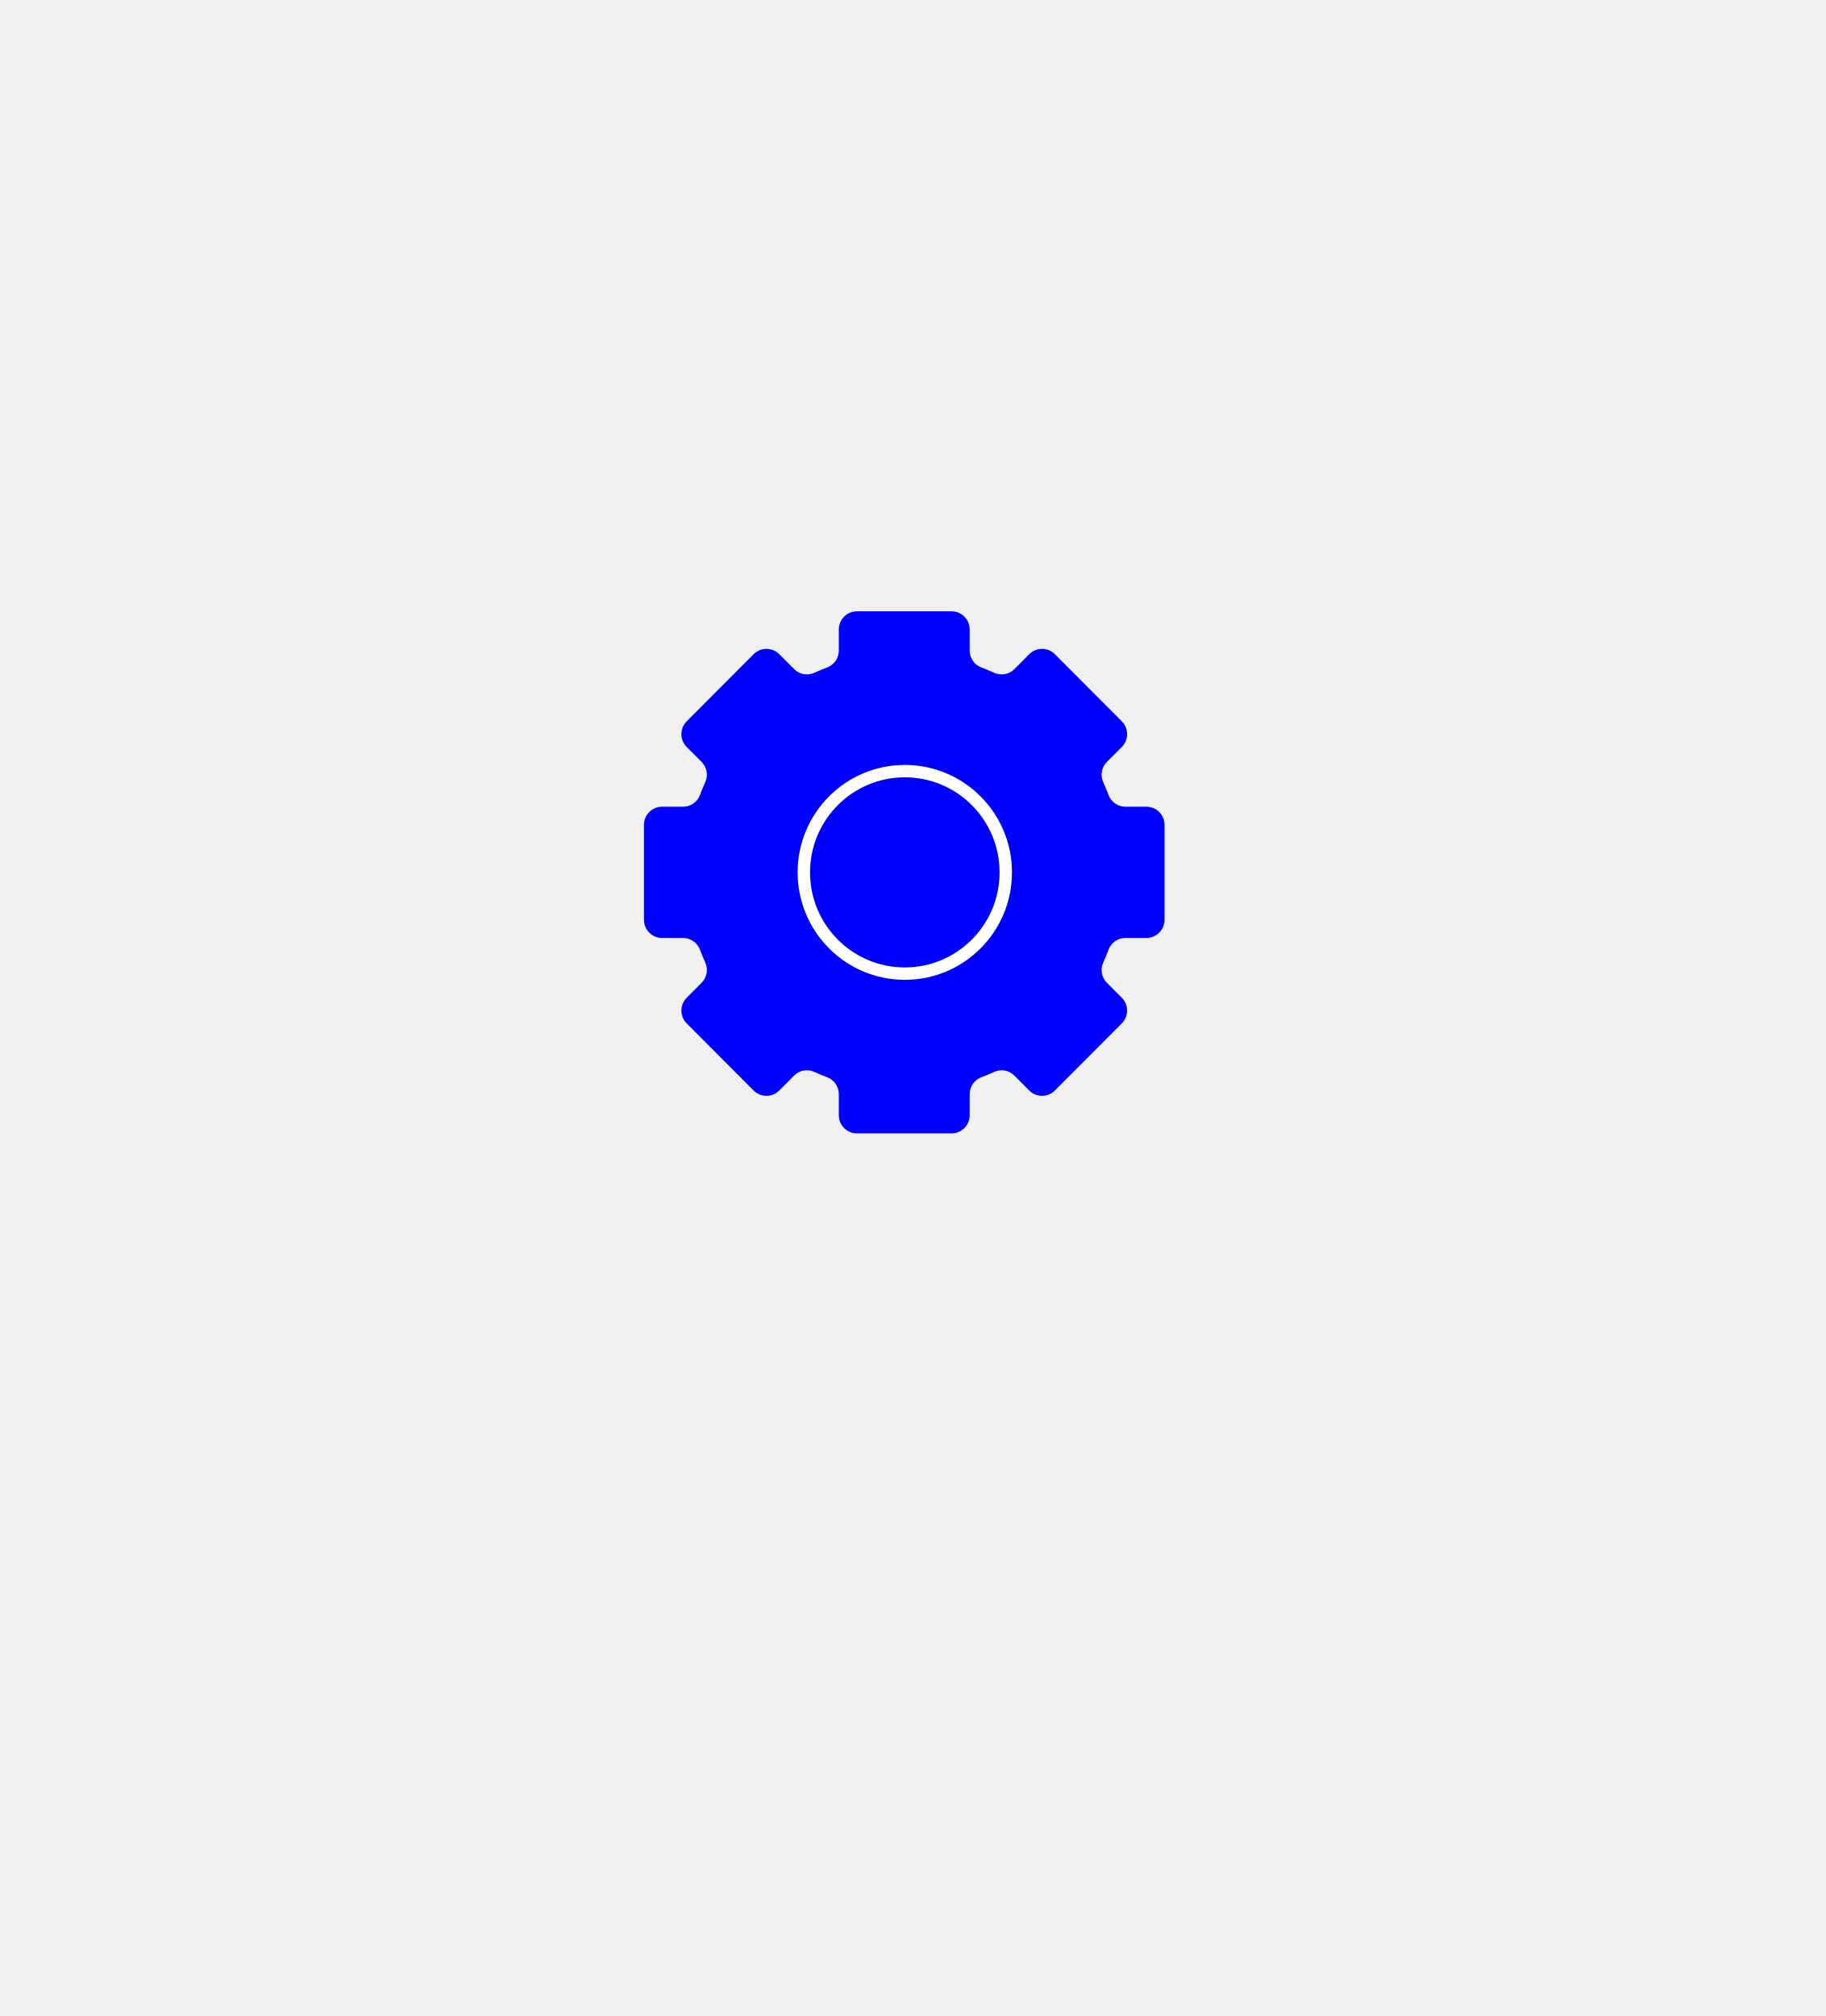
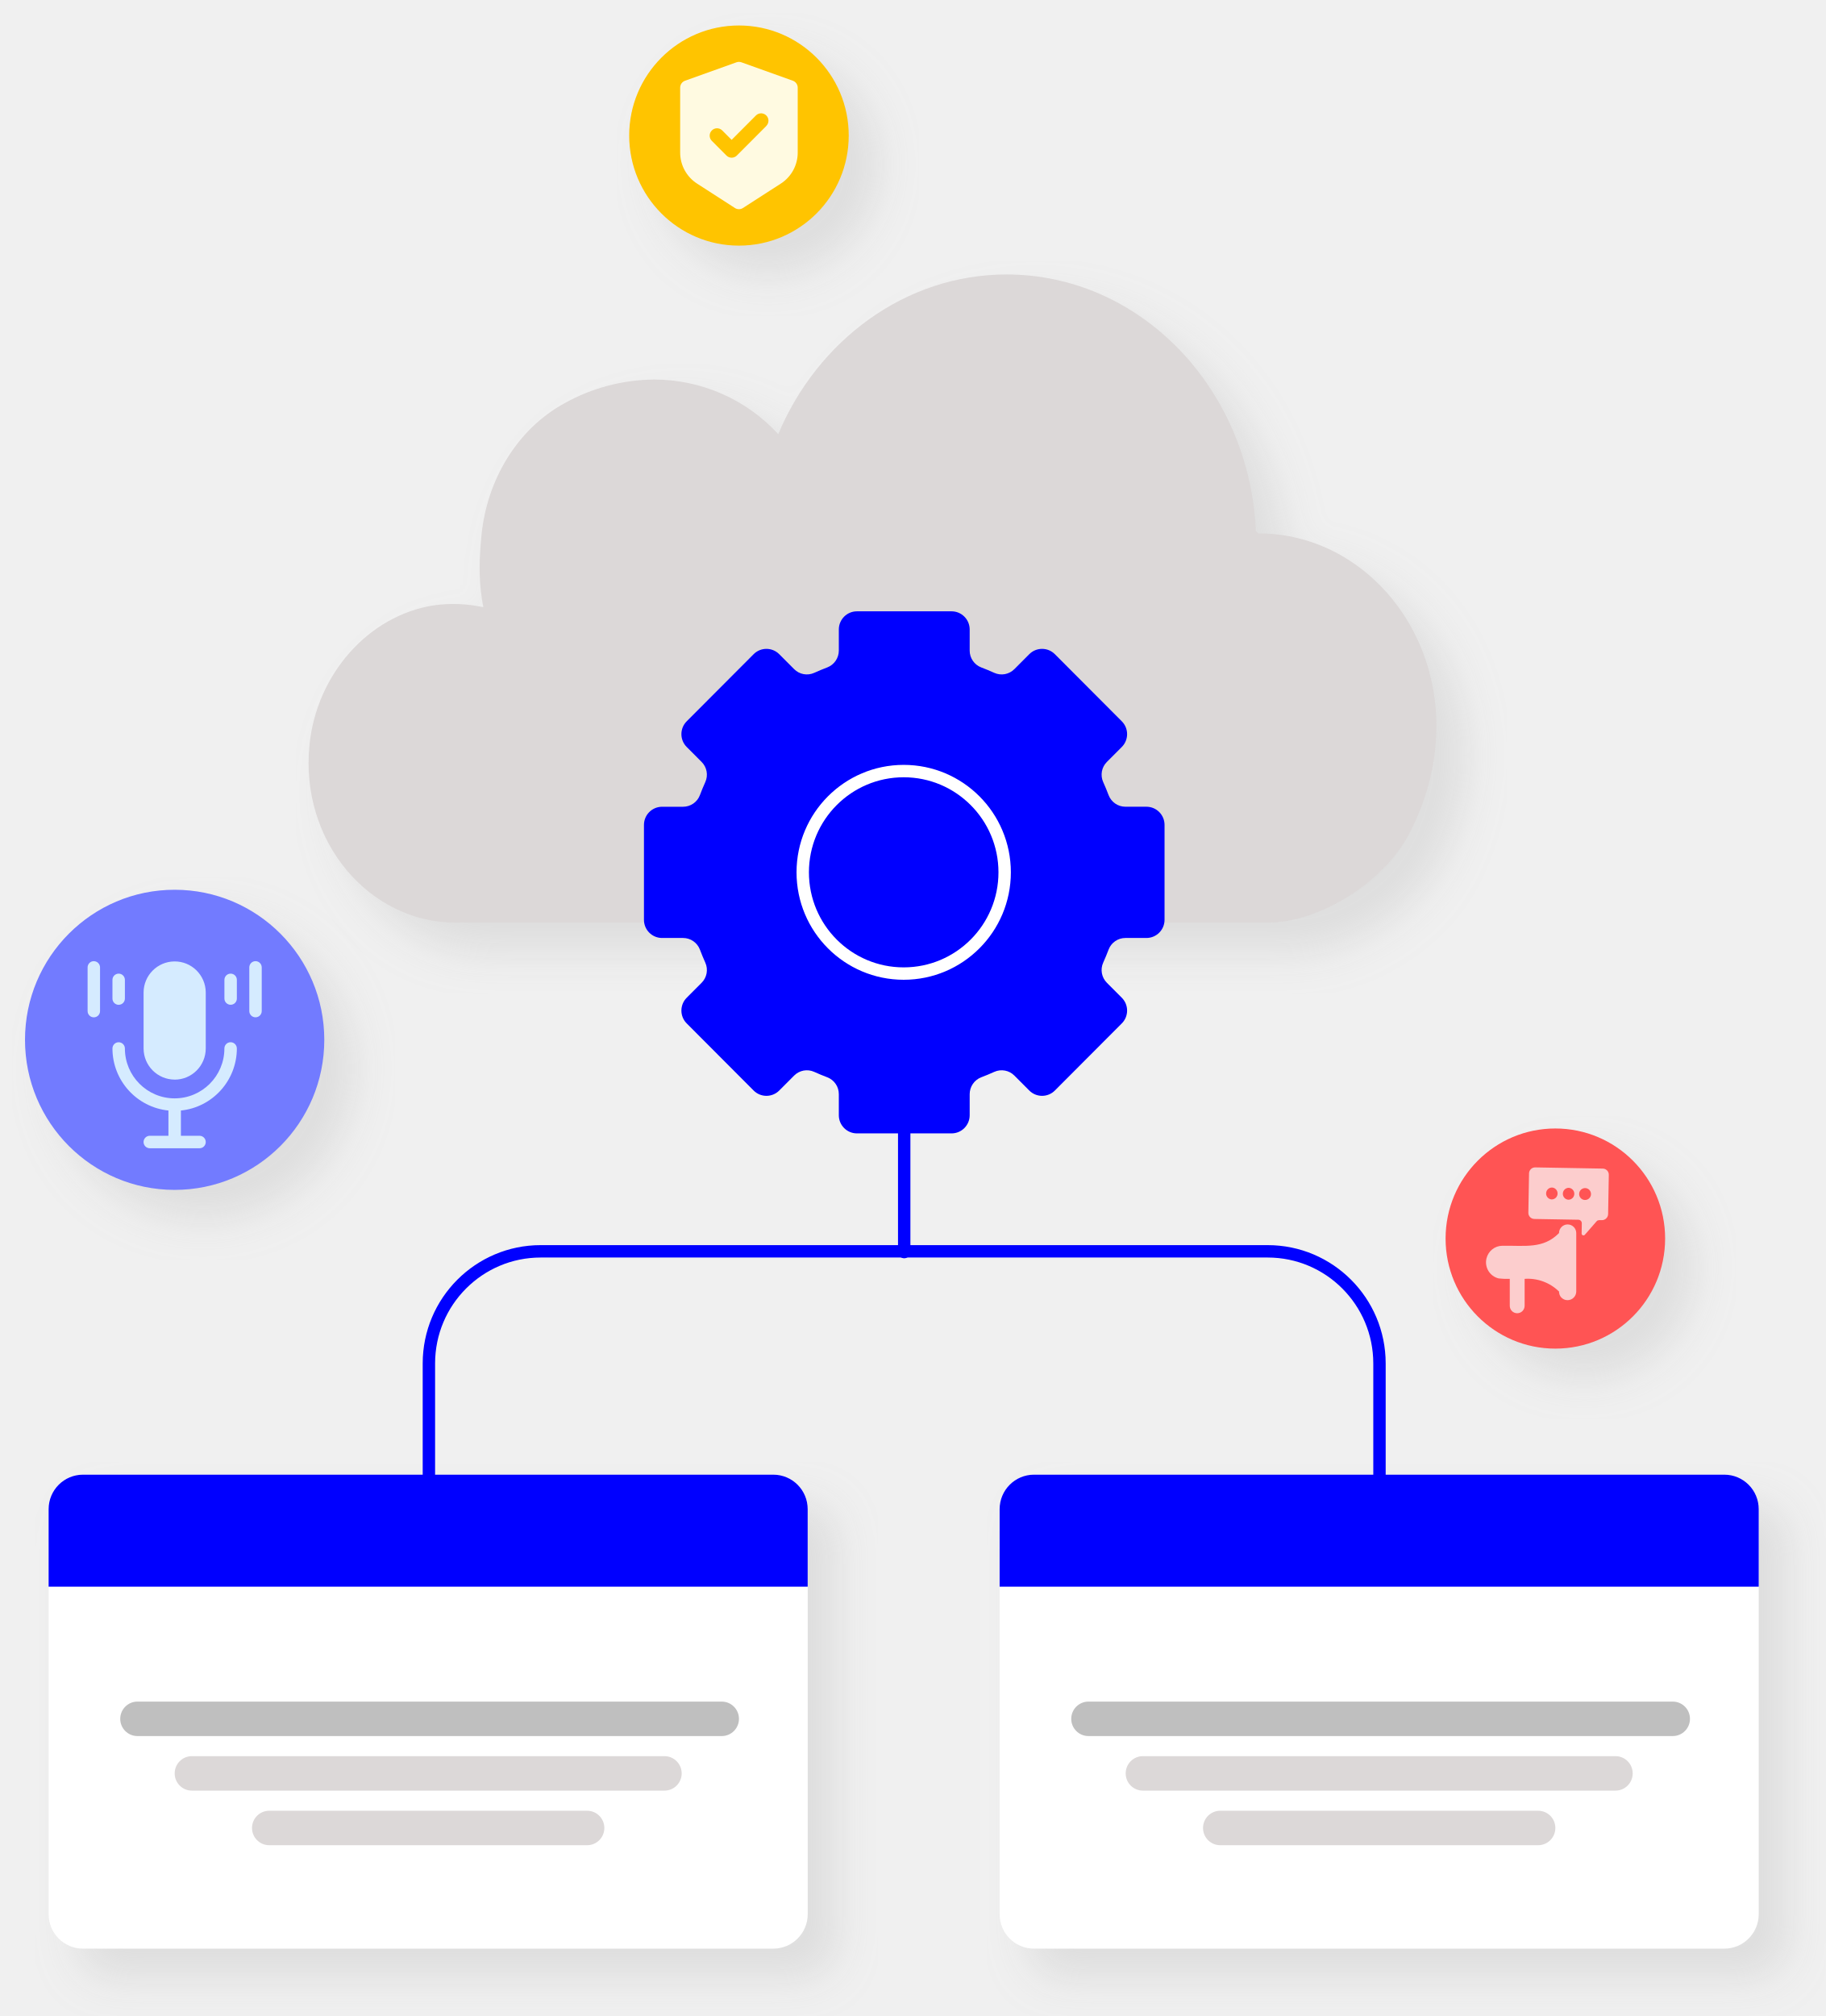
<svg xmlns="http://www.w3.org/2000/svg" width="442" height="488" viewBox="0 0 442 488" fill="none">
  <g clip-path="url(#clip0_718_4535)">
-     <path d="M218.935 248.8V303.081" stroke="url(#paint0_linear_718_4535)" stroke-width="3" stroke-linecap="round" stroke-linejoin="round" />
-     <path d="M103.848 357.189V330.044C103.848 315.05 115.975 302.9 130.925 302.9H306.937C321.895 302.9 334.013 315.057 334.013 330.044V357.189" stroke="url(#paint1_linear_718_4535)" stroke-width="3" stroke-linecap="round" stroke-linejoin="round" />
-     <path d="M155.921 199.682L155.921 222.655C155.921 225.081 157.885 227.05 160.305 227.05L165.389 227.05C167.195 227.05 168.813 228.158 169.463 229.845C169.867 230.924 170.308 231.981 170.777 233.024C171.521 234.682 171.16 236.629 169.874 237.904L166.27 241.517C164.559 243.233 164.559 246.013 166.27 247.729L182.477 263.976C184.189 265.692 186.962 265.692 188.674 263.976L192.278 260.363C193.556 259.074 195.492 258.712 197.145 259.458C198.185 259.929 199.24 260.37 200.316 260.776C201.999 261.42 203.111 263.049 203.104 264.859L203.104 269.957C203.104 272.382 205.068 274.352 207.488 274.352L230.404 274.352C232.823 274.352 234.788 272.382 234.788 269.957L234.788 264.859C234.788 263.049 235.893 261.428 237.575 260.776C238.652 260.37 239.706 259.929 240.746 259.458C242.4 258.712 244.343 259.074 245.614 260.363L249.218 263.976C250.929 265.692 253.703 265.692 255.414 263.976L271.621 247.729C273.333 246.013 273.333 243.233 271.621 241.517L268.017 237.904C266.732 236.622 266.37 234.682 267.114 233.024C267.584 231.981 268.024 230.924 268.429 229.845C269.072 228.151 270.697 227.043 272.502 227.043L277.587 227.043C280.006 227.043 281.97 225.074 281.97 222.648L281.97 199.675C281.97 197.249 280.006 195.28 277.587 195.28L272.502 195.28C270.697 195.28 269.079 194.172 268.429 192.485C268.024 191.406 267.584 190.349 267.114 189.306C266.37 187.648 266.732 185.701 268.017 184.426L271.621 180.813C273.333 179.097 273.333 176.317 271.621 174.601L255.414 158.354C253.703 156.638 250.929 156.638 249.218 158.354L245.614 161.967C244.335 163.256 242.4 163.618 240.746 162.872C239.706 162.401 238.652 161.959 237.575 161.554C235.893 160.91 234.78 159.281 234.788 157.47L234.788 152.373C234.788 149.948 232.823 147.978 230.404 147.978L207.488 147.978C205.068 147.978 203.104 149.948 203.104 152.373L203.104 157.47C203.104 159.281 201.999 160.902 200.316 161.554C199.24 161.959 198.185 162.401 197.145 162.872C195.492 163.618 193.549 163.256 192.278 161.967L188.674 158.354C186.962 156.638 184.189 156.638 182.477 158.354L166.27 174.601C164.559 176.317 164.559 179.097 166.27 180.813L169.874 184.426C171.16 185.708 171.521 187.648 170.777 189.306C170.308 190.349 169.867 191.406 169.463 192.485C168.82 194.172 167.195 195.287 165.389 195.28L160.305 195.28C157.885 195.28 155.921 197.249 155.921 199.675" fill="#0000FF" />
-     <path d="M219.08 186.663C205.579 186.663 194.633 197.636 194.633 211.172C194.633 224.708 205.579 235.681 219.08 235.681C232.582 235.681 243.528 224.708 243.528 211.172C243.528 197.636 232.582 186.663 219.08 186.663Z" stroke="white" stroke-width="3" stroke-linecap="round" stroke-linejoin="round" />
+     <g filter="url(#filter0_d_718_4535)">
+       <path d="M417.517 356.964H250.359C245.764 356.964 242.039 360.698 242.039 365.305V463.354C242.039 467.96 245.764 471.695 250.359 471.695H417.517C422.112 471.695 425.837 467.96 425.837 463.354V365.305C425.837 360.698 422.112 356.964 417.517 356.964Z" fill="white" />
+     </g>
+     <path d="M263.539 411.896H405.03C407.327 411.896 409.19 413.765 409.19 416.067C409.19 418.369 407.327 420.237 405.03 420.237H263.539C261.243 420.237 259.379 418.369 259.379 416.067C259.379 413.765 261.243 411.896 263.539 411.896Z" fill="#BFBFBF" />
+     <path d="M276.72 425.103H391.163C393.46 425.103 395.323 426.971 395.323 429.273C395.323 431.576 393.46 433.444 391.163 433.444H276.72C274.423 433.444 272.56 431.576 272.56 429.273C272.56 426.971 274.423 425.103 276.72 425.103Z" fill="#DCD8D8" />
+     <path d="M295.447 438.316H372.436C374.733 438.316 376.596 440.184 376.596 442.487C376.596 444.789 374.733 446.657 372.436 446.657H295.447C293.15 446.657 291.287 444.789 291.287 442.487C291.287 440.184 293.15 438.316 295.447 438.316Z" fill="#DCD8D8" />
+     <path d="M250.366 356.964H417.517C422.111 356.964 425.837 360.7 425.837 365.305V384.079H242.039V365.305C242.039 360.7 245.766 356.964 250.359 356.964H250.366Z" fill="#0000FF" />
+     <g filter="url(#filter1_d_718_4535)">
+       <path d="M187.251 356.964H20.093C15.498 356.964 11.773 360.698 11.773 365.305V463.354C11.773 467.96 15.498 471.695 20.093 471.695H187.251C191.846 471.695 195.571 467.96 195.571 463.354V365.305C195.571 360.698 191.846 356.964 187.251 356.964Z" fill="white" />
+     </g>
+     <path d="M33.273 411.896H174.764C177.06 411.896 178.924 413.765 178.924 416.067C178.924 418.369 177.06 420.237 174.764 420.237H33.273C30.976 420.237 29.113 418.369 29.113 416.067C29.113 413.765 30.976 411.896 33.273 411.896Z" fill="#BFBFBF" />
+     <path d="M46.454 425.103H160.897C163.194 425.103 165.057 426.971 165.057 429.273C165.057 431.576 163.194 433.444 160.897 433.444H46.454C44.157 433.444 42.294 431.576 42.294 429.273C42.294 426.971 44.157 425.103 46.454 425.103Z" fill="#DCD8D8" />
+     <path d="M65.181 438.316H142.17C144.466 438.316 146.33 440.184 146.33 442.487C146.33 444.789 144.466 446.657 142.17 446.657H65.181C62.884 446.657 61.021 444.789 61.021 442.487C61.021 440.184 62.884 438.316 65.181 438.316Z" fill="#DCD8D8" />
+     <path d="M20.093 356.964H187.244C191.837 356.964 195.564 360.7 195.564 365.305V384.079H11.773V365.305C11.773 360.7 15.499 356.964 20.093 356.964Z" fill="#0000FF" />
+     <path d="M218.935 248.8V303.081" stroke="#0000FF" stroke-width="3" stroke-linecap="round" stroke-linejoin="round" />
+     <path d="M103.848 357.189V330.044C103.848 315.05 115.975 302.9 130.925 302.9H306.937C321.895 302.9 334.013 315.057 334.013 330.044V357.189" stroke="#0000FF" stroke-width="3" stroke-linecap="round" stroke-linejoin="round" />
+     <g filter="url(#filter2_d_718_4535)">
+       <path d="M289.965 223.343H306.793C319.684 223.343 335.45 213.409 341.582 201.13C359.529 165.261 336.006 129.11 304.684 129.11L304.106 128.567C302.495 93.944 276.076 66.438 243.706 66.438C219.223 66.438 197.939 82.41 188.442 105.087C180.7 96.666 169.794 91.873 158.369 91.873C150.807 91.931 143.375 93.893 136.76 97.571C125.341 103.754 117.852 116.056 116.552 129.805C115.902 136.633 115.974 141.65 117.029 146.979C113.056 146.118 108.961 145.966 104.939 146.545C89.194 149.057 76.7 163.161 74.938 180.27C72.54 203.584 89.324 223.336 110.355 223.336H167.173" fill="#DCD8D8" />
+     </g>
+     <path d="M281.97 222.648V199.675C281.97 197.249 280.006 195.28 277.586 195.28H272.502C270.696 195.28 269.079 194.172 268.429 192.485C268.024 191.406 267.584 190.349 267.114 189.306C266.37 187.648 266.731 185.701 268.017 184.426L271.621 180.814C273.333 179.098 273.333 176.317 271.621 174.601L255.414 158.354C253.703 156.638 250.929 156.638 249.218 158.354L245.614 161.967C244.335 163.256 242.4 163.618 240.746 162.872C239.706 162.401 238.651 161.96 237.575 161.554C235.893 160.91 234.78 159.281 234.788 157.471V152.373C234.788 149.948 232.823 147.979 230.404 147.979H207.488C205.068 147.979 203.104 149.948 203.104 152.373V157.471C203.104 159.281 201.999 160.903 200.316 161.554C199.24 161.96 198.185 162.401 197.145 162.872C195.491 163.618 193.549 163.256 192.278 161.967L188.674 158.354C186.962 156.638 184.189 156.638 182.477 158.354L166.27 174.601C164.559 176.317 164.559 179.098 166.27 180.814L169.874 184.426C171.16 185.708 171.521 187.648 170.777 189.306C170.308 190.349 169.867 191.406 169.463 192.485C168.82 194.179 167.195 195.287 165.389 195.287H160.305C157.885 195.287 155.921 197.256 155.921 199.682V222.656C155.921 225.081 157.885 227.05 160.305 227.05H165.389C167.195 227.05 168.813 228.158 169.463 229.845C169.867 230.924 170.308 231.981 170.777 233.024C171.521 234.682 171.16 236.629 169.874 237.904L166.27 241.517C164.559 243.233 164.559 246.013 166.27 247.729L182.477 263.976C184.189 265.692 186.962 265.692 188.674 263.976L192.278 260.363C193.556 259.075 195.491 258.713 197.145 259.458C198.185 259.929 199.24 260.371 200.316 260.776C201.999 261.42 203.111 263.049 203.104 264.86V269.957C203.104 272.382 205.068 274.352 207.488 274.352H230.404C232.823 274.352 234.788 272.382 234.788 269.957V264.86C234.788 263.049 235.893 261.428 237.575 260.776C238.651 260.371 239.706 259.929 240.746 259.458C242.4 258.713 244.343 259.075 245.614 260.363L249.218 263.976C250.929 265.692 253.703 265.692 255.414 263.976L271.621 247.729C273.333 246.013 273.333 243.233 271.621 241.517L268.017 237.904C266.731 236.622 266.37 234.682 267.114 233.024C267.584 231.981 268.024 230.924 268.429 229.845C269.071 228.158 270.696 227.043 272.502 227.05H277.586C280.006 227.05 281.97 225.081 281.97 222.656" fill="#0000FF" />
+     <path d="M218.811 235.667C232.313 235.667 243.258 224.694 243.258 211.158C243.258 197.622 232.313 186.649 218.811 186.649C205.309 186.649 194.364 197.622 194.364 211.158C194.364 224.694 205.309 235.667 218.811 235.667Z" stroke="white" stroke-width="3" stroke-linecap="round" stroke-linejoin="round" />
+     <g filter="url(#filter3_d_718_4535)">
+       <path d="M42.287 288.029C62.298 288.029 78.52 271.765 78.52 251.704C78.52 231.642 62.298 215.379 42.287 215.379C22.275 215.379 6.053 231.642 6.053 251.704C6.053 271.765 22.275 288.029 42.287 288.029Z" fill="#727BFF" />
+     </g>
+     <path d="M57.351 253.796C57.337 261.551 51.479 268.038 43.788 268.82C43.788 268.849 43.802 268.863 43.802 268.892V274.931H48.316C49.147 274.931 49.818 275.604 49.818 276.444C49.818 277.277 49.147 277.95 48.316 277.95H36.269C35.439 277.95 34.76 277.277 34.76 276.444C34.76 275.611 35.431 274.931 36.262 274.931H40.783V268.892C40.783 268.892 40.798 268.849 40.798 268.82C33.106 268.038 27.241 261.558 27.227 253.803C27.227 252.971 27.899 252.29 28.729 252.29C29.56 252.29 30.239 252.964 30.239 253.796C30.239 260.465 35.634 265.873 42.285 265.873C48.937 265.873 54.332 260.465 54.332 253.796C54.332 252.964 55.004 252.283 55.834 252.283C56.665 252.283 57.344 252.956 57.344 253.789L57.351 253.796ZM28.736 243.225C29.567 243.225 30.239 242.552 30.239 241.719V237.194C30.239 236.361 29.567 235.681 28.736 235.681C27.906 235.681 27.227 236.354 27.227 237.187V241.719C27.227 242.552 27.899 243.225 28.736 243.233V243.225ZM22.713 232.662C21.883 232.662 21.211 233.342 21.211 234.175V244.746C21.211 245.578 21.883 246.259 22.713 246.259C23.544 246.259 24.223 245.586 24.223 244.753V234.182C24.223 233.349 23.551 232.669 22.72 232.669L22.713 232.662ZM61.865 232.662C61.034 232.662 60.363 233.342 60.363 234.175V244.746C60.363 245.578 61.034 246.252 61.872 246.252C62.703 246.252 63.374 245.578 63.374 244.746V234.175C63.374 233.342 62.703 232.662 61.872 232.662H61.865ZM55.842 235.681C55.011 235.681 54.339 236.354 54.339 237.187V241.712C54.339 242.545 55.011 243.218 55.849 243.218C56.679 243.218 57.351 242.545 57.351 241.712V237.187C57.351 236.354 56.679 235.681 55.849 235.681H55.842ZM42.293 261.341C46.453 261.341 49.818 257.959 49.818 253.789V240.199C49.775 236.028 46.373 232.683 42.22 232.727C38.118 232.763 34.803 236.094 34.767 240.199V253.782C34.767 257.952 38.14 261.326 42.3 261.333L42.293 261.341Z" fill="#D5EBFF" />
+     <g filter="url(#filter4_d_718_4535)">
+       <path d="M376.596 326.453C391.274 326.453 403.174 314.524 403.174 299.809C403.174 285.093 391.274 273.164 376.596 273.164C361.917 273.164 350.018 285.093 350.018 299.809C350.018 314.524 361.917 326.453 376.596 326.453Z" fill="#FF5454" />
+     </g>
+     <path d="M389.538 284.372L389.372 293.893C389.351 294.711 388.679 295.363 387.863 295.356C387.451 295.356 386.866 295.262 386.584 295.631L383.732 298.896C383.573 299.077 383.291 299.099 383.111 298.94C383.009 298.853 382.959 298.73 382.959 298.599L383.002 296.116C383.009 295.653 382.641 295.262 382.172 295.254L371.504 295.066C370.696 295.052 370.046 294.378 370.06 293.567L370.226 284.032C370.241 283.221 370.912 282.569 371.721 282.584L388.094 282.873C388.903 282.888 389.553 283.561 389.538 284.372ZM375.773 287.456C374.978 287.464 374.343 288.123 374.357 288.919C374.364 289.679 374.964 290.302 375.722 290.338C376.517 290.331 377.152 289.672 377.138 288.876C377.131 288.115 376.531 287.493 375.773 287.456ZM379.824 287.529C379.03 287.536 378.394 288.195 378.409 288.991C378.416 289.752 379.016 290.374 379.774 290.411C380.568 290.403 381.204 289.744 381.189 288.948C381.182 288.188 380.583 287.565 379.824 287.529ZM383.869 287.594C383.074 287.551 382.396 288.159 382.359 288.955C382.316 289.752 382.923 290.432 383.717 290.468C384.512 290.512 385.191 289.904 385.227 289.107C385.227 289.093 385.227 289.071 385.227 289.057C385.241 288.282 384.642 287.63 383.862 287.594H383.869Z" fill="#FCCDCD" />
+     <path d="M378.061 314.108C377.686 313.717 377.483 313.189 377.491 312.638C375.281 310.459 372.247 309.344 369.156 309.561V316.085C369.156 317.084 368.347 317.888 367.358 317.888C366.361 317.888 365.56 317.077 365.56 316.085V309.561C364.664 309.598 363.768 309.561 362.873 309.46C360.728 308.946 359.399 306.781 359.919 304.623C360.345 302.842 361.92 301.575 363.747 301.553C369.351 301.474 373.641 302.364 377.483 298.484C377.483 297.332 378.415 296.391 379.571 296.391C380.719 296.391 381.658 297.325 381.658 298.484V312.631C381.643 313.797 380.697 314.731 379.535 314.724C378.986 314.724 378.466 314.499 378.076 314.108H378.061Z" fill="#FCCDCD" />
+     <g filter="url(#filter5_d_718_4535)">
+       <path d="M178.923 59.458C193.601 59.458 205.501 47.529 205.501 32.813C205.501 18.098 193.601 6.169 178.923 6.169C164.244 6.169 152.345 18.098 152.345 32.813C152.345 47.529 164.244 59.458 178.923 59.458Z" fill="#FFC400" />
+     </g>
+     <path fill-rule="evenodd" clip-rule="evenodd" d="M178.324 15.082C178.714 14.944 179.132 14.944 179.522 15.082L191.974 19.542C192.681 19.795 193.151 20.468 193.151 21.221V36.94C193.151 39.974 191.612 42.798 189.063 44.441L179.876 50.357C179.291 50.733 178.54 50.733 177.955 50.357L168.776 44.441C166.234 42.798 164.688 39.974 164.688 36.94V21.221C164.688 20.468 165.157 19.795 165.865 19.542L178.316 15.082H178.324ZM185.517 30.504C186.225 29.823 186.254 28.694 185.575 27.984C184.896 27.274 183.769 27.245 183.061 27.926C183.04 27.948 183.025 27.962 183.004 27.984L177.146 33.856L174.85 31.553C174.142 30.866 173.015 30.887 172.336 31.597C171.665 32.292 171.665 33.385 172.336 34.08L175.897 37.65C176.59 38.345 177.717 38.345 178.41 37.65L185.524 30.518L185.517 30.504Z" fill="#FFFAE1" />
  </g>
  <defs>
-     <linearGradient id="paint0_linear_718_4535" x1="219.435" y1="248.8" x2="219.435" y2="266.083" gradientUnits="userSpaceOnUse">
-       <stop stop-color="#0000FF" />
-       <stop offset="1" stop-color="#0000FF" stop-opacity="0" />
-     </linearGradient>
-     <linearGradient id="paint1_linear_718_4535" x1="218.931" y1="265.359" x2="218.931" y2="295.769" gradientUnits="userSpaceOnUse">
-       <stop stop-color="#0000FF" />
-       <stop offset="1" stop-color="#0000FF" stop-opacity="0" />
-     </linearGradient>
+     <filter id="filter0_d_718_4535" x="239.039" y="353.964" width="203.798" height="134.73" filterUnits="userSpaceOnUse" color-interpolation-filters="sRGB">
+       <feFlood flood-opacity="0" result="BackgroundImageFix" />
+       <feColorMatrix in="SourceAlpha" type="matrix" values="0 0 0 0 0 0 0 0 0 0 0 0 0 0 0 0 0 0 127 0" result="hardAlpha" />
+       <feOffset dx="7" dy="7" />
+       <feGaussianBlur stdDeviation="5" />
+       <feColorMatrix type="matrix" values="0 0 0 0 0.659 0 0 0 0 0.659 0 0 0 0 0.659 0 0 0 0.25 0" />
+       <feBlend mode="normal" in2="BackgroundImageFix" result="effect1_dropShadow_718_4535" />
+       <feBlend mode="normal" in="SourceGraphic" in2="effect1_dropShadow_718_4535" result="shape" />
+     </filter>
+     <filter id="filter1_d_718_4535" x="8.773" y="353.964" width="203.798" height="134.73" filterUnits="userSpaceOnUse" color-interpolation-filters="sRGB">
+       <feFlood flood-opacity="0" result="BackgroundImageFix" />
+       <feColorMatrix in="SourceAlpha" type="matrix" values="0 0 0 0 0 0 0 0 0 0 0 0 0 0 0 0 0 0 127 0" result="hardAlpha" />
+       <feOffset dx="7" dy="7" />
+       <feGaussianBlur stdDeviation="5" />
+       <feColorMatrix type="matrix" values="0 0 0 0 0.659 0 0 0 0 0.659 0 0 0 0 0.659 0 0 0 0.25 0" />
+       <feBlend mode="normal" in2="BackgroundImageFix" result="effect1_dropShadow_718_4535" />
+       <feBlend mode="normal" in="SourceGraphic" in2="effect1_dropShadow_718_4535" result="shape" />
+     </filter>
+     <filter id="filter2_d_718_4535" x="71.709" y="63.438" width="293.094" height="176.906" filterUnits="userSpaceOnUse" color-interpolation-filters="sRGB">
+       <feFlood flood-opacity="0" result="BackgroundImageFix" />
+       <feColorMatrix in="SourceAlpha" type="matrix" values="0 0 0 0 0 0 0 0 0 0 0 0 0 0 0 0 0 0 127 0" result="hardAlpha" />
+       <feOffset dx="7" dy="7" />
+       <feGaussianBlur stdDeviation="5" />
+       <feColorMatrix type="matrix" values="0 0 0 0 0.659 0 0 0 0 0.659 0 0 0 0 0.659 0 0 0 0.25 0" />
+       <feBlend mode="normal" in2="BackgroundImageFix" result="effect1_dropShadow_718_4535" />
+       <feBlend mode="normal" in="SourceGraphic" in2="effect1_dropShadow_718_4535" result="shape" />
+     </filter>
+     <filter id="filter3_d_718_4535" x="3.053" y="212.379" width="92.468" height="92.65" filterUnits="userSpaceOnUse" color-interpolation-filters="sRGB">
+       <feFlood flood-opacity="0" result="BackgroundImageFix" />
+       <feColorMatrix in="SourceAlpha" type="matrix" values="0 0 0 0 0 0 0 0 0 0 0 0 0 0 0 0 0 0 127 0" result="hardAlpha" />
+       <feOffset dx="7" dy="7" />
+       <feGaussianBlur stdDeviation="5" />
+       <feColorMatrix type="matrix" values="0 0 0 0 0.659 0 0 0 0 0.659 0 0 0 0 0.659 0 0 0 0.25 0" />
+       <feBlend mode="normal" in2="BackgroundImageFix" result="effect1_dropShadow_718_4535" />
+       <feBlend mode="normal" in="SourceGraphic" in2="effect1_dropShadow_718_4535" result="shape" />
+     </filter>
+     <filter id="filter4_d_718_4535" x="347.018" y="270.164" width="73.156" height="73.289" filterUnits="userSpaceOnUse" color-interpolation-filters="sRGB">
+       <feFlood flood-opacity="0" result="BackgroundImageFix" />
+       <feColorMatrix in="SourceAlpha" type="matrix" values="0 0 0 0 0 0 0 0 0 0 0 0 0 0 0 0 0 0 127 0" result="hardAlpha" />
+       <feOffset dx="7" dy="7" />
+       <feGaussianBlur stdDeviation="5" />
+       <feColorMatrix type="matrix" values="0 0 0 0 0.659 0 0 0 0 0.659 0 0 0 0 0.659 0 0 0 0.25 0" />
+       <feBlend mode="normal" in2="BackgroundImageFix" result="effect1_dropShadow_718_4535" />
+       <feBlend mode="normal" in="SourceGraphic" in2="effect1_dropShadow_718_4535" result="shape" />
+     </filter>
+     <filter id="filter5_d_718_4535" x="149.345" y="3.169" width="73.156" height="73.289" filterUnits="userSpaceOnUse" color-interpolation-filters="sRGB">
+       <feFlood flood-opacity="0" result="BackgroundImageFix" />
+       <feColorMatrix in="SourceAlpha" type="matrix" values="0 0 0 0 0 0 0 0 0 0 0 0 0 0 0 0 0 0 127 0" result="hardAlpha" />
+       <feOffset dx="7" dy="7" />
+       <feGaussianBlur stdDeviation="5" />
+       <feColorMatrix type="matrix" values="0 0 0 0 0.659 0 0 0 0 0.659 0 0 0 0 0.659 0 0 0 0.25 0" />
+       <feBlend mode="normal" in2="BackgroundImageFix" result="effect1_dropShadow_718_4535" />
+       <feBlend mode="normal" in="SourceGraphic" in2="effect1_dropShadow_718_4535" result="shape" />
+     </filter>
    <clipPath id="clip0_718_4535">
      <rect width="442" height="488" fill="white" />
    </clipPath>
  </defs>
</svg>
